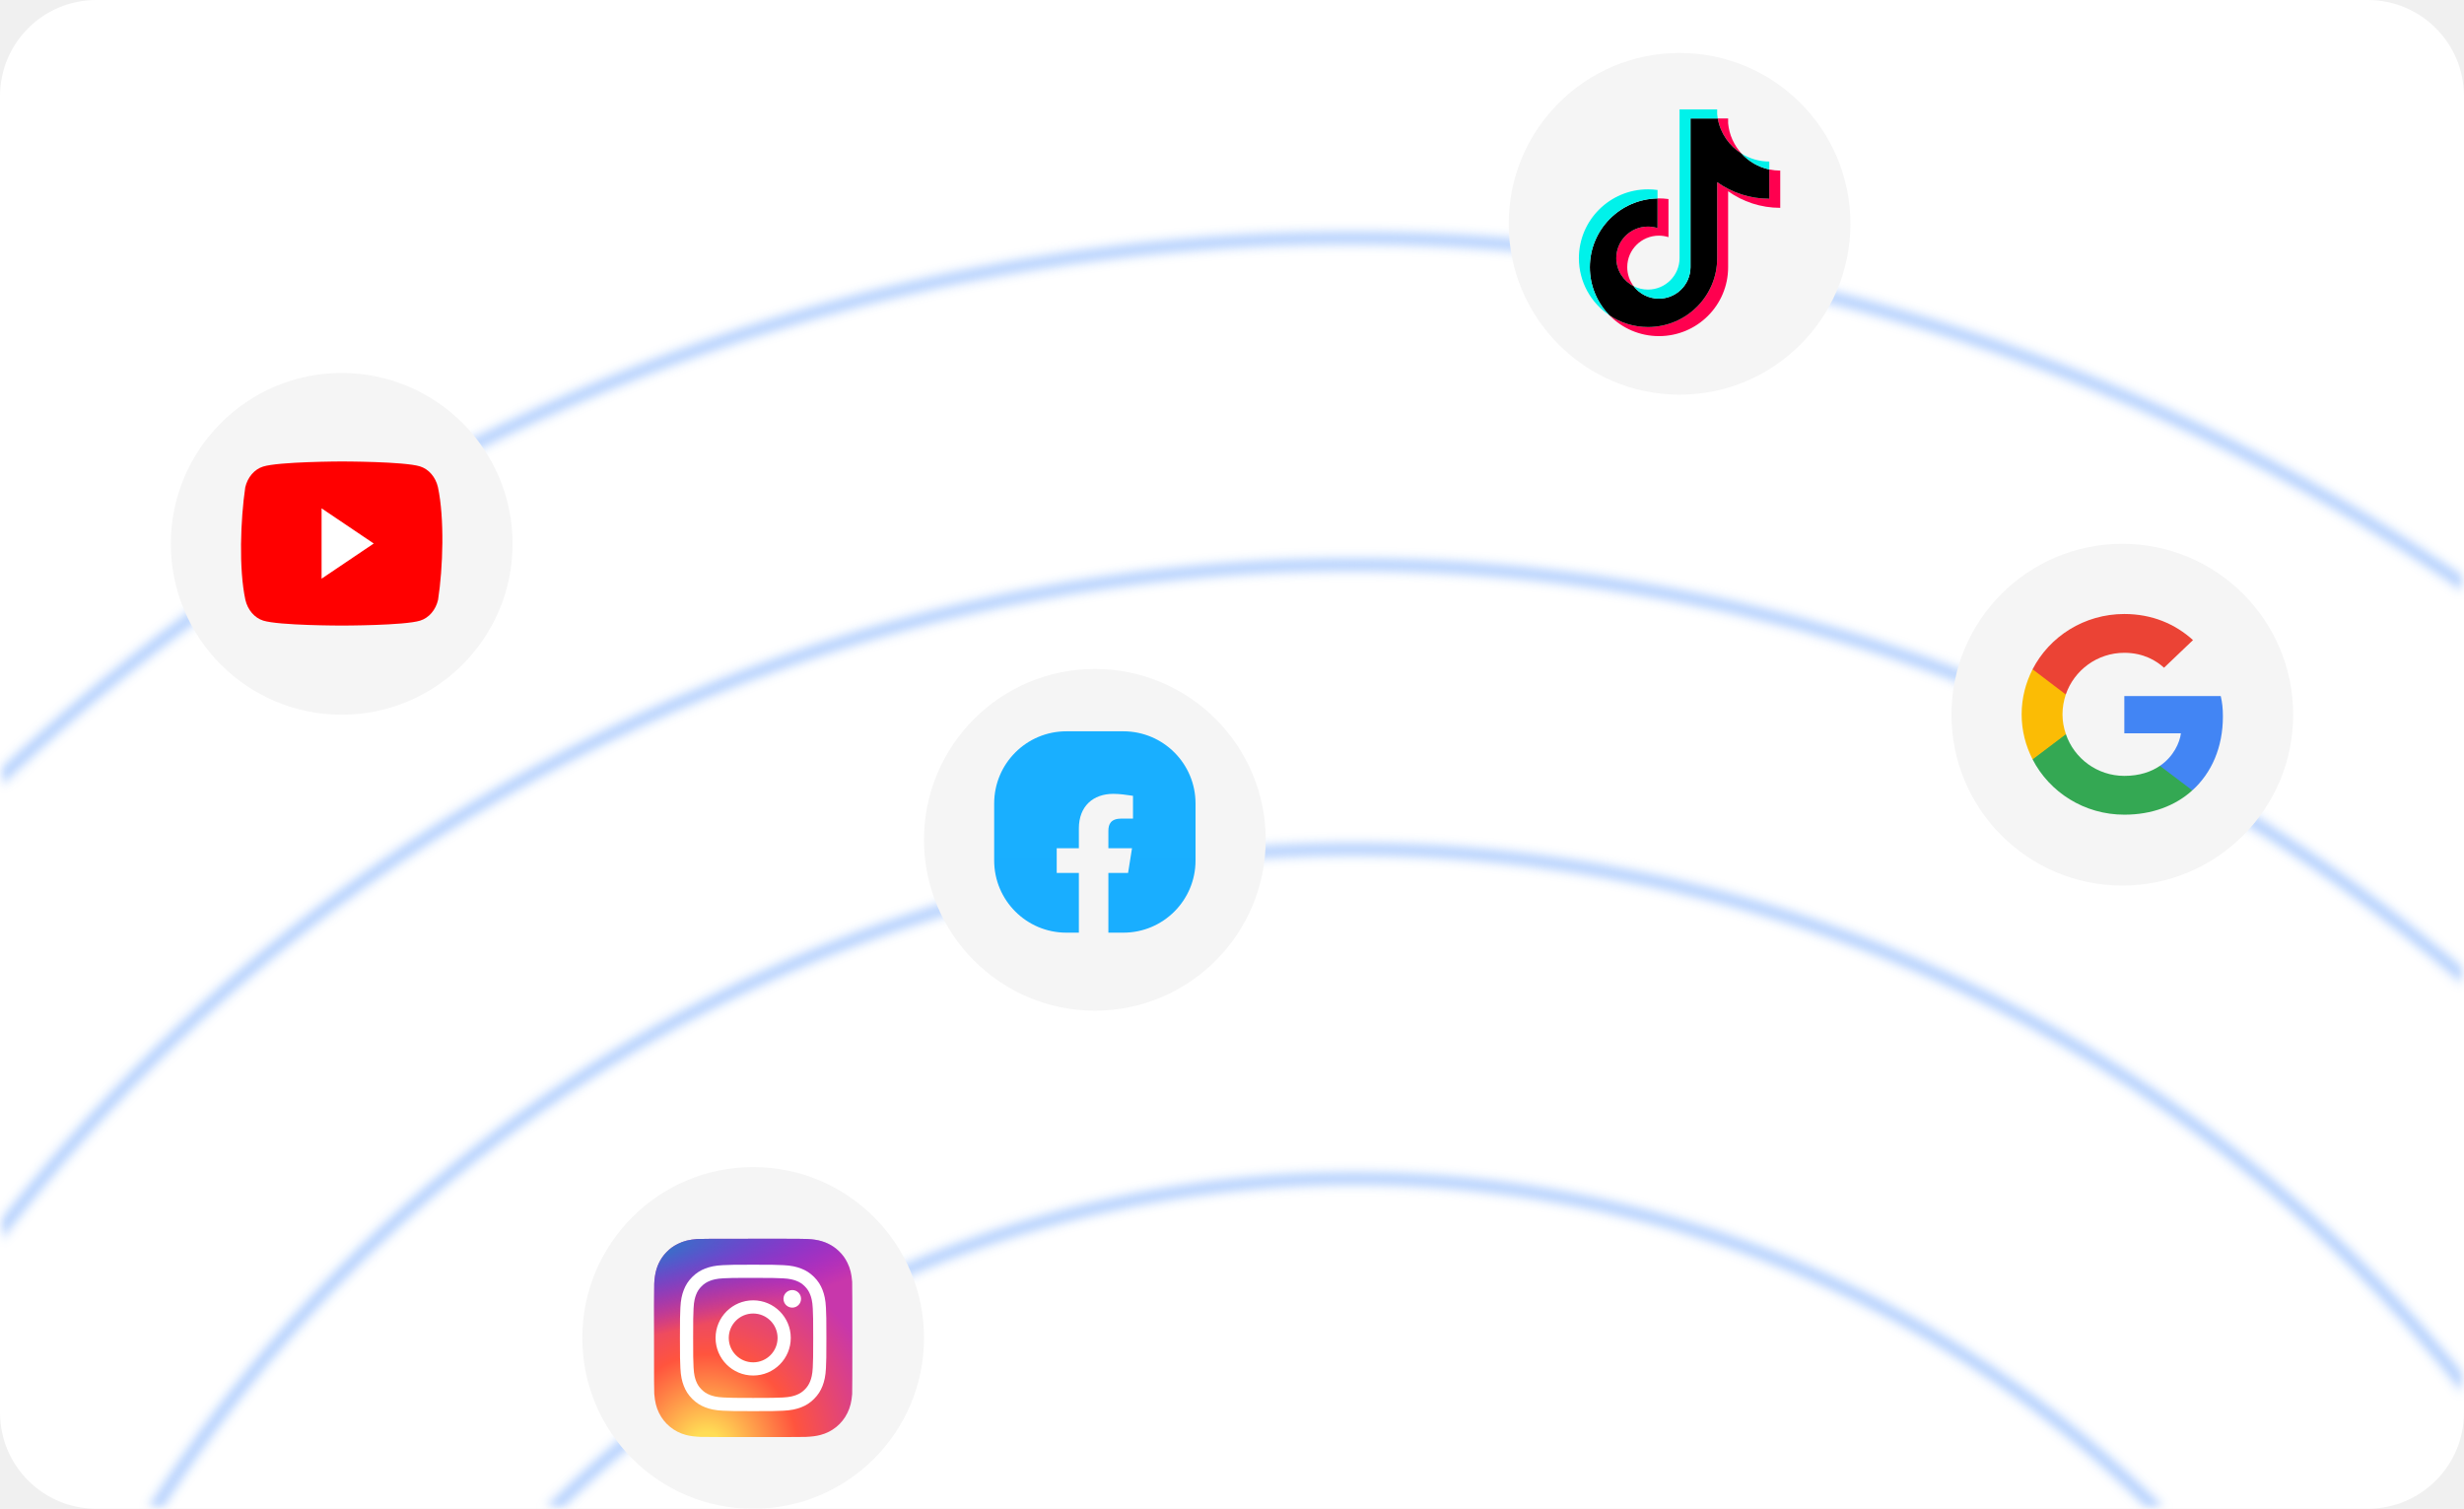
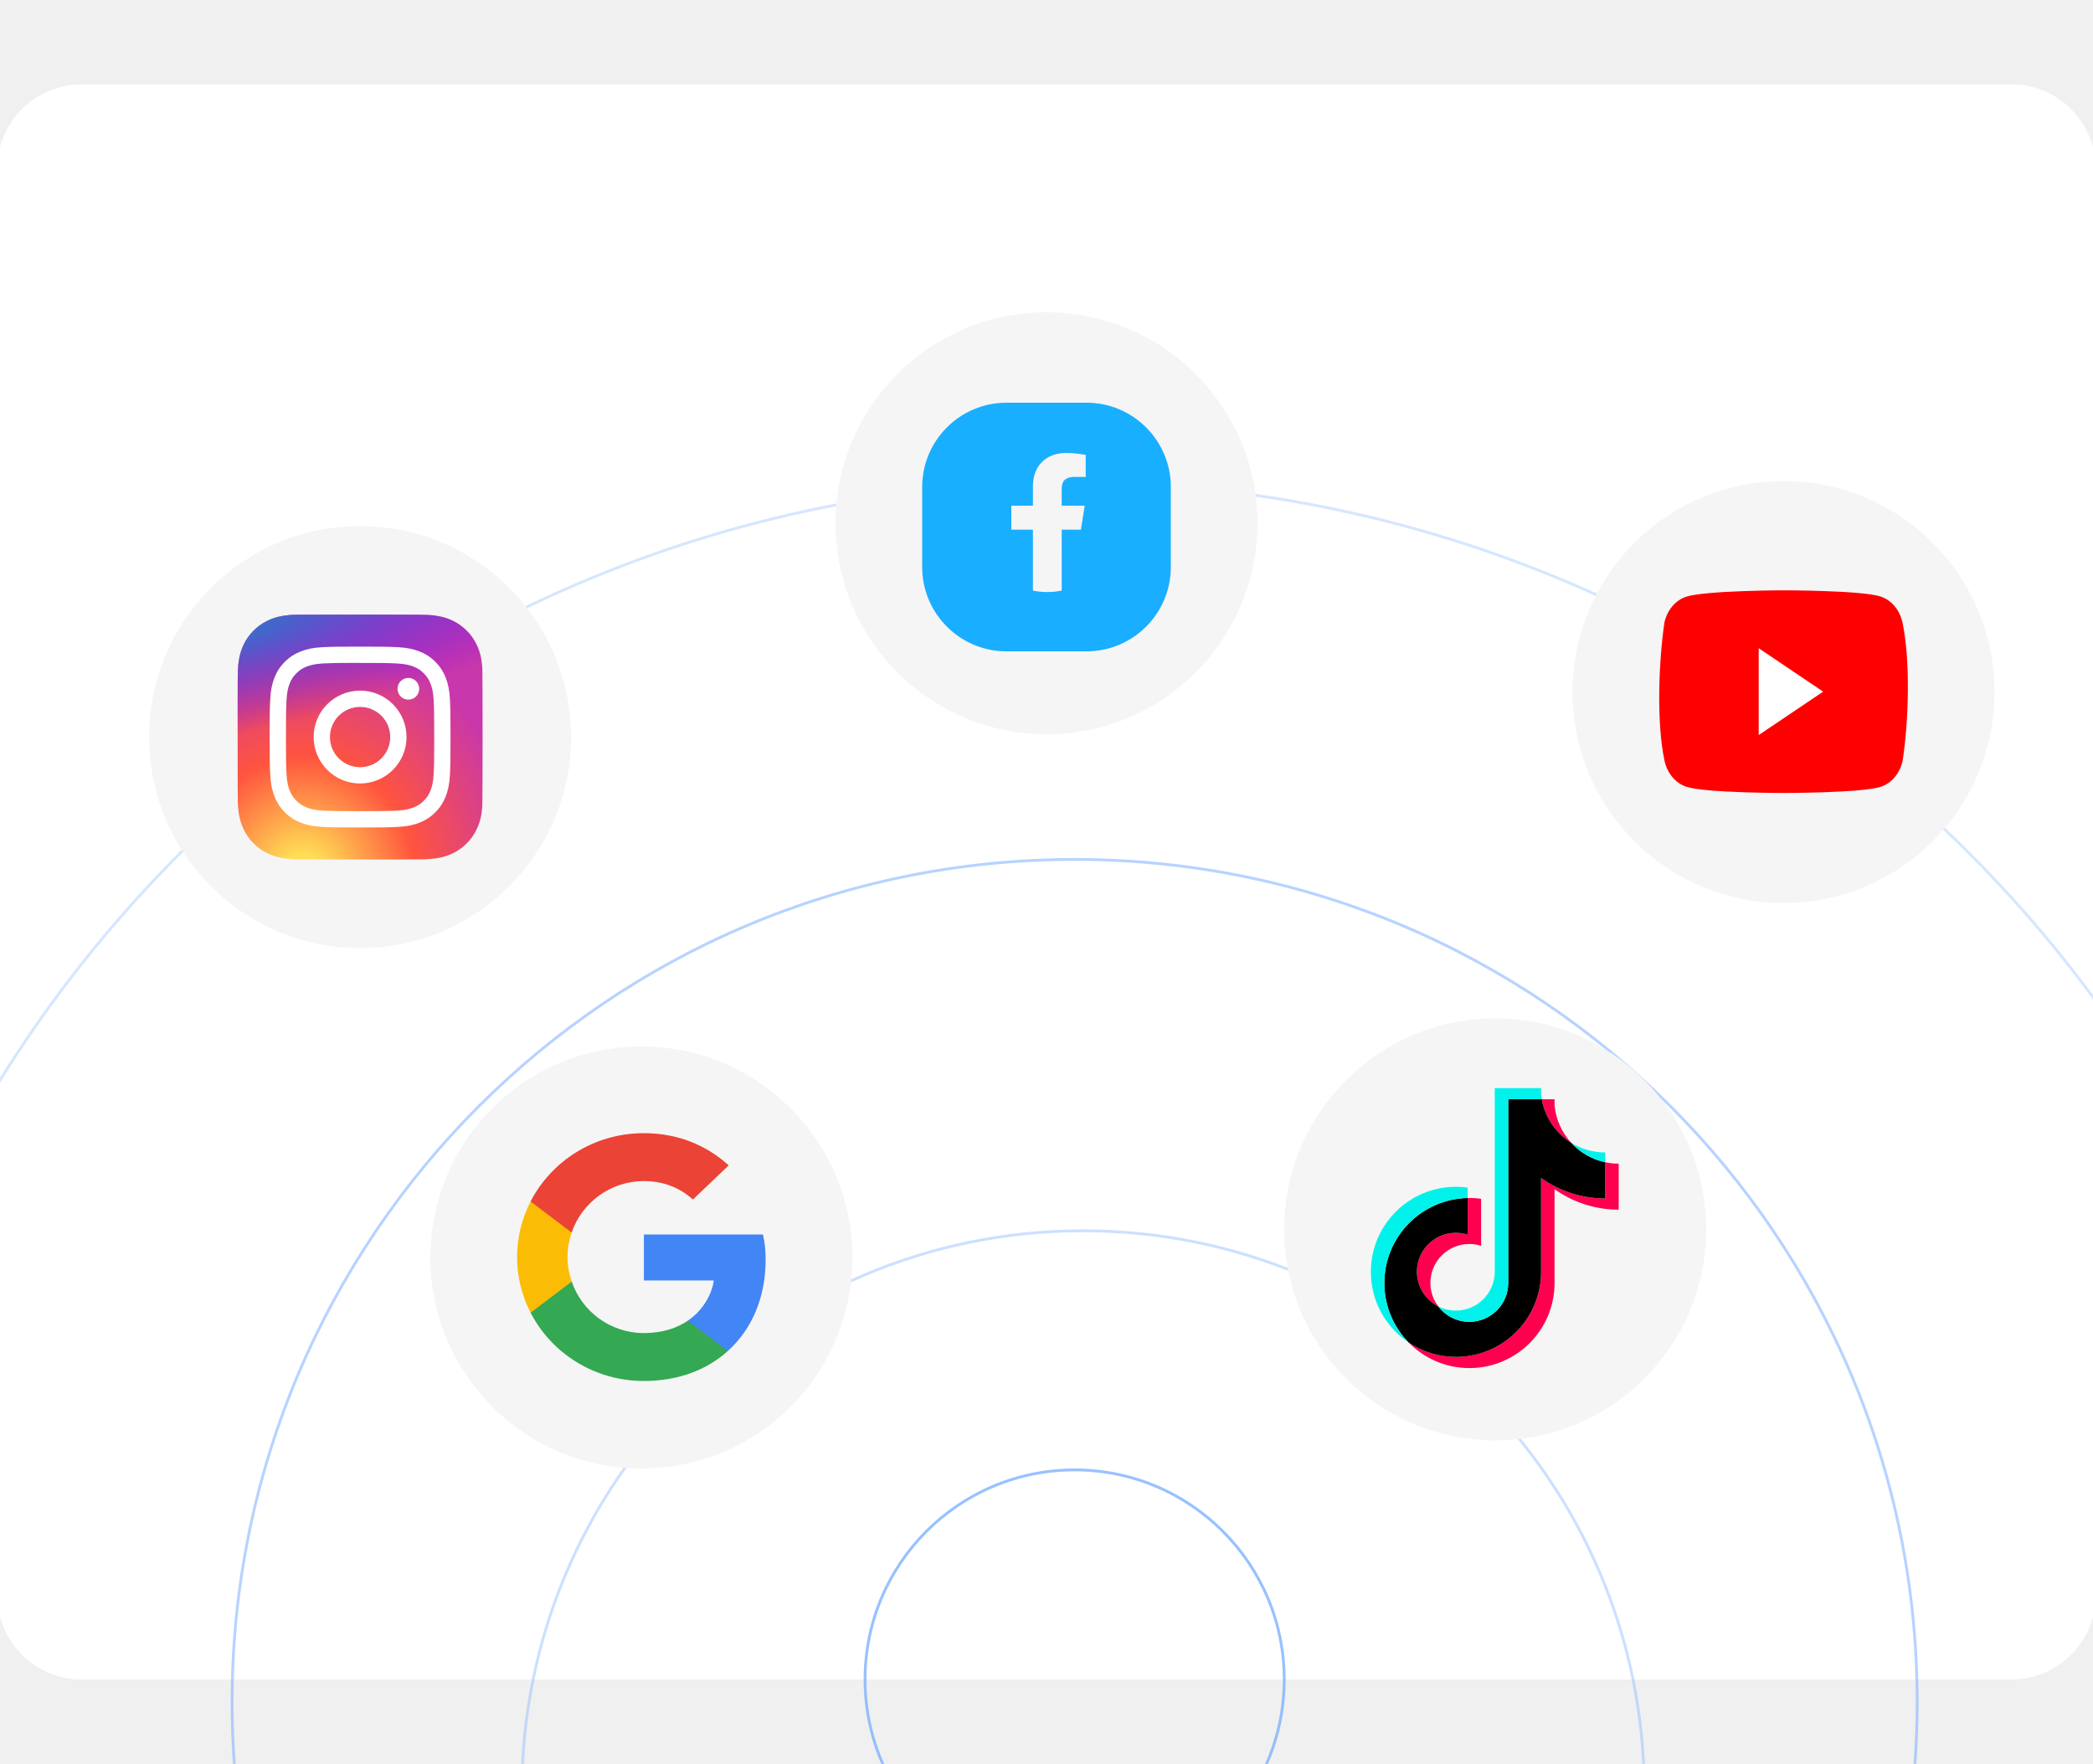
- <svg xmlns="http://www.w3.org/2000/svg" width="1024" height="627" viewBox="0 0 1024 627" fill="none">
-   <g clip-path="url(#clip0_37_253)">
-     <rect width="1024" height="627" rx="40" fill="white" />
-     <g filter="url(#filter0_f_37_253)">
-       <path d="M561.5 1728.08C1011.38 1728.08 1376.08 1363.38 1376.08 913.5C1376.08 463.618 1011.38 98.917 561.5 98.917C111.618 98.917 -253.083 463.618 -253.083 913.5C-253.083 1363.38 111.618 1728.08 561.5 1728.08Z" stroke="#126DFB" stroke-opacity="0.4" stroke-width="4" stroke-linecap="round" stroke-linejoin="round" />
+ <svg xmlns="http://www.w3.org/2000/svg" width="744" height="627" viewBox="0 0 744 627" fill="none">
+   <g clip-path="url(#clip0_44_644)">
+     <rect x="-1" y="30" width="746" height="567" rx="30" fill="white" />
+     <circle cx="382" cy="621" r="449.5" stroke="url(#paint0_linear_44_644)" stroke-opacity="0.4" />
+     <circle cx="385" cy="637" r="199.5" stroke="url(#paint1_linear_44_644)" stroke-opacity="0.5" />
+     <circle cx="382" cy="597" r="74.5" stroke="url(#paint2_linear_44_644)" />
+     <circle cx="382" cy="605" r="299.5" stroke="url(#paint3_linear_44_644)" stroke-opacity="0.7" />
+     <circle cx="128" cy="262" r="75" fill="#F5F5F5" />
+     <path d="M128.023 218.473C109.847 218.473 104.532 218.492 103.498 218.578C99.769 218.888 97.448 219.475 94.919 220.734C92.97 221.701 91.433 222.823 89.917 224.395C87.154 227.263 85.48 230.791 84.874 234.984C84.58 237.02 84.494 237.435 84.477 247.833C84.47 251.299 84.477 255.861 84.477 261.979C84.477 280.14 84.497 285.45 84.584 286.481C84.885 290.111 85.454 292.394 86.66 294.892C88.963 299.673 93.363 303.263 98.546 304.602C100.34 305.064 102.323 305.318 104.867 305.439C105.945 305.486 116.934 305.519 127.93 305.519C138.925 305.519 149.921 305.506 150.972 305.452C153.919 305.314 155.63 305.084 157.521 304.595C162.738 303.249 167.057 299.714 169.407 294.865C170.589 292.428 171.189 290.057 171.46 286.617C171.519 285.867 171.544 273.91 171.544 261.968C171.544 250.024 171.517 238.088 171.458 237.338C171.183 233.843 170.584 231.492 169.364 229.008C168.363 226.974 167.251 225.456 165.637 223.903C162.757 221.152 159.235 219.478 155.038 218.872C153.004 218.578 152.599 218.491 142.192 218.473H128.023Z" fill="url(#paint4_radial_44_644)" />
+     <path d="M128.023 218.473C109.847 218.473 104.532 218.492 103.498 218.578C99.769 218.888 97.448 219.475 94.919 220.734C92.97 221.701 91.433 222.823 89.917 224.395C87.154 227.263 85.48 230.791 84.874 234.984C84.58 237.02 84.494 237.435 84.477 247.833C84.47 251.299 84.477 255.861 84.477 261.979C84.477 280.14 84.497 285.45 84.584 286.481C84.885 290.111 85.454 292.394 86.66 294.892C88.963 299.673 93.363 303.263 98.546 304.602C100.34 305.064 102.323 305.318 104.867 305.439C105.945 305.486 116.934 305.519 127.93 305.519C138.925 305.519 149.921 305.506 150.972 305.452C153.919 305.314 155.63 305.084 157.521 304.595C162.738 303.249 167.057 299.714 169.407 294.865C170.589 292.428 171.189 290.057 171.46 286.617C171.519 285.867 171.544 273.91 171.544 261.968C171.544 250.024 171.517 238.088 171.458 237.338C171.183 233.843 170.584 231.492 169.364 229.008C168.363 226.974 167.251 225.456 165.637 223.903C162.757 221.152 159.235 219.478 155.038 218.872C153.004 218.578 152.599 218.491 142.192 218.473H128.023Z" fill="url(#paint5_radial_44_644)" />
+     <path d="M128.003 229.857C119.273 229.857 118.178 229.895 114.749 230.051C111.328 230.208 108.992 230.75 106.948 231.544C104.834 232.365 103.041 233.464 101.254 235.251C99.466 237.038 98.368 238.831 97.544 240.944C96.747 242.989 96.205 245.325 96.051 248.746C95.898 252.174 95.857 253.27 95.857 262C95.857 270.729 95.896 271.821 96.052 275.25C96.209 278.672 96.751 281.008 97.545 283.051C98.367 285.165 99.465 286.959 101.252 288.745C103.038 290.533 104.831 291.634 106.944 292.455C108.989 293.25 111.326 293.792 114.747 293.948C118.175 294.104 119.27 294.143 127.999 294.143C136.729 294.143 137.821 294.104 141.25 293.948C144.672 293.792 147.01 293.25 149.055 292.455C151.169 291.634 152.959 290.533 154.745 288.745C156.533 286.959 157.631 285.165 158.455 283.052C159.245 281.008 159.788 278.671 159.948 275.251C160.102 271.822 160.142 270.729 160.142 262C160.142 253.27 160.102 252.175 159.948 248.746C159.788 245.324 159.245 242.989 158.455 240.945C157.631 238.831 156.533 237.038 154.745 235.251C152.957 233.463 151.169 232.365 149.053 231.544C147.004 230.75 144.667 230.208 141.245 230.051C137.817 229.895 136.725 229.857 127.993 229.857H128.003ZM125.119 235.649C125.975 235.648 126.93 235.649 128.003 235.649C136.585 235.649 137.602 235.68 140.991 235.834C144.125 235.977 145.826 236.501 146.959 236.941C148.459 237.524 149.529 238.22 150.653 239.345C151.778 240.47 152.474 241.542 153.058 243.042C153.498 244.173 154.023 245.874 154.165 249.008C154.319 252.396 154.353 253.414 154.353 261.992C154.353 270.571 154.319 271.588 154.165 274.977C154.022 278.111 153.498 279.812 153.058 280.943C152.476 282.443 151.778 283.511 150.653 284.636C149.528 285.761 148.46 286.457 146.959 287.04C145.828 287.482 144.125 288.004 140.991 288.147C137.603 288.301 136.585 288.335 128.003 288.335C119.42 288.335 118.403 288.301 115.015 288.147C111.881 288.003 110.18 287.479 109.046 287.039C107.546 286.456 106.475 285.76 105.35 284.635C104.225 283.51 103.528 282.441 102.944 280.941C102.504 279.809 101.98 278.108 101.837 274.974C101.683 271.586 101.653 270.568 101.653 261.984C101.653 253.401 101.683 252.388 101.837 249C101.981 245.866 102.504 244.165 102.944 243.032C103.527 241.532 104.225 240.461 105.35 239.336C106.475 238.211 107.546 237.514 109.046 236.93C110.179 236.488 111.881 235.966 115.015 235.822C117.98 235.688 119.129 235.648 125.119 235.641V235.649ZM145.161 240.986C143.031 240.986 141.303 242.712 141.303 244.842C141.303 246.972 143.031 248.699 145.161 248.699C147.29 248.699 149.018 246.972 149.018 244.842C149.018 242.713 147.29 240.985 145.161 240.985V240.986ZM128.003 245.493C118.887 245.493 111.496 252.884 111.496 262C111.496 271.116 118.887 278.503 128.003 278.503C137.119 278.503 144.507 271.116 144.507 262C144.507 252.884 137.119 245.493 128.003 245.493ZM128.003 251.286C133.92 251.286 138.717 256.082 138.717 262C138.717 267.917 133.92 272.714 128.003 272.714C122.085 272.714 117.289 267.917 117.289 262C117.289 256.082 122.085 251.286 128.003 251.286Z" fill="white" />
+     <circle cx="228" cy="447" r="75" fill="#F5F5F5" />
+     <g clip-path="url(#clip1_44_644)">
+       <path d="M272.155 447.827C272.155 444.205 271.854 441.563 271.203 438.822H228.881V455.168H253.723C253.222 459.23 250.518 465.347 244.507 469.457L244.423 470.005L257.805 480.134L258.732 480.224C267.246 472.541 272.155 461.236 272.155 447.827Z" fill="#4285F4" />
+       <path d="M228.881 490.893C241.051 490.893 251.269 486.977 258.732 480.224L244.507 469.457C240.701 472.051 235.592 473.862 228.881 473.862C216.96 473.862 206.843 466.179 203.237 455.559L202.708 455.603L188.794 466.125L188.612 466.619C196.024 481.007 211.25 490.893 228.881 490.893Z" fill="#34A853" />
+       <path d="M203.237 455.559C202.285 452.819 201.734 449.882 201.734 446.848C201.734 443.814 202.285 440.878 203.187 438.137L203.161 437.553L189.073 426.863L188.612 427.077C185.557 433.047 183.804 439.752 183.804 446.848C183.804 453.944 185.557 460.649 188.612 466.619L203.237 455.559Z" fill="#FBBC05" />
+       <path d="M228.881 419.834C237.345 419.834 243.055 423.406 246.31 426.392L259.032 414.255C251.219 407.159 241.051 402.803 228.881 402.803C211.25 402.803 196.024 412.689 188.612 427.077L203.187 438.137C206.843 427.517 216.96 419.834 228.881 419.834Z" fill="#EB4335" />
    </g>
-     <g filter="url(#filter1_f_37_253)">
-       <path d="M562 1651.33C953.202 1651.33 1270.33 1334.2 1270.33 943C1270.33 551.798 953.202 234.667 562 234.667C170.798 234.667 -146.333 551.798 -146.333 943C-146.333 1334.2 170.798 1651.33 562 1651.33Z" stroke="#126DFB" stroke-opacity="0.4" stroke-width="4" stroke-linecap="round" stroke-linejoin="round" />
+     <circle cx="372" cy="186" r="75" fill="#F5F5F5" />
+     <rect x="327.804" y="143.143" width="88.393" height="88.393" rx="30" fill="url(#paint6_linear_44_644)" />
+     <path d="M384.226 188.284L385.59 179.758H377.405V173.789C377.405 171.402 378.258 169.526 382.009 169.526H385.931V161.682C383.715 161.341 381.327 161 379.11 161C372.119 161 367.174 165.263 367.174 172.937V179.758H359.5V188.284H367.174V209.941C368.879 210.282 370.584 210.452 372.289 210.452C373.995 210.452 375.7 210.282 377.405 209.941V188.284H384.226Z" fill="#F5F5F5" />
+     <circle cx="531.5" cy="437" r="75" fill="#F5F5F5" />
+     <g clip-path="url(#clip2_44_644)">
+       <path d="M552.595 422.704C559.023 427.295 566.897 429.997 575.402 429.997V413.643C573.793 413.644 572.187 413.476 570.612 413.143V426.015C562.108 426.015 554.235 423.314 547.805 418.723V452.095C547.805 468.79 534.261 482.322 517.555 482.322C511.322 482.322 505.528 480.439 500.715 477.21C506.208 482.822 513.869 486.304 522.344 486.304C539.051 486.304 552.596 472.771 552.596 456.076V422.704H552.595ZM558.503 406.205C555.218 402.619 553.062 397.985 552.595 392.861V390.758H548.056C549.198 397.27 553.095 402.833 558.503 406.205ZM511.282 464.399C509.446 461.994 508.454 459.052 508.459 456.028C508.459 448.392 514.654 442.201 522.297 442.201C523.721 442.201 525.137 442.419 526.494 442.849V426.13C524.908 425.913 523.307 425.821 521.706 425.855V438.868C520.348 438.438 518.932 438.219 517.507 438.22C509.864 438.22 503.669 444.411 503.669 452.047C503.669 457.447 506.766 462.121 511.282 464.399Z" fill="#FF004F" />
+       <path d="M547.805 418.722C554.235 423.313 562.108 426.015 570.612 426.015V413.142C565.866 412.132 561.663 409.653 558.504 406.205C553.095 402.833 549.199 397.27 548.056 390.758H536.134V456.075C536.107 463.69 529.922 469.855 522.296 469.855C517.802 469.855 513.809 467.715 511.281 464.399C506.765 462.121 503.669 457.446 503.669 452.047C503.669 444.412 509.863 438.221 517.506 438.221C518.971 438.221 520.382 438.449 521.706 438.868V425.855C505.293 426.194 492.093 439.594 492.093 456.075C492.093 464.302 495.38 471.76 500.715 477.21C505.528 480.439 511.322 482.323 517.555 482.323C534.262 482.323 547.806 468.789 547.806 452.095L547.805 418.722Z" fill="black" />
+       <path d="M570.612 413.142V409.662C566.332 409.668 562.135 408.47 558.503 406.205C561.718 409.722 565.952 412.147 570.612 413.142ZM548.056 390.758C547.947 390.136 547.863 389.509 547.805 388.88V386.777H531.343V452.095C531.317 459.708 525.133 465.874 517.506 465.874C515.267 465.874 513.153 465.343 511.28 464.399C513.809 467.715 517.802 469.855 522.296 469.855C529.921 469.855 536.107 463.69 536.133 456.075V390.758H548.056ZM521.706 425.855V422.15C520.331 421.962 518.944 421.868 517.556 421.868C500.848 421.868 487.304 435.401 487.304 452.095C487.304 462.56 492.627 471.784 500.715 477.209C495.38 471.76 492.093 464.302 492.093 456.075C492.093 439.595 505.293 426.194 521.706 425.855Z" fill="#00F2EA" />
    </g>
-     <g filter="url(#filter2_f_37_253)">
-       <path d="M562.5 1532.08C888.118 1532.08 1152.08 1268.12 1152.08 942.5C1152.08 616.882 888.118 352.917 562.5 352.917C236.882 352.917 -27.084 616.882 -27.084 942.5C-27.084 1268.12 236.882 1532.08 562.5 1532.08Z" stroke="#126DFB" stroke-opacity="0.4" stroke-width="4" stroke-linecap="round" stroke-linejoin="round" />
-     </g>
-     <g filter="url(#filter3_f_37_253)">
-       <path d="M563 1437.25C824.415 1437.25 1036.33 1225.14 1036.33 963.5C1036.33 701.855 824.415 489.75 563 489.75C301.585 489.75 89.666 701.855 89.666 963.5C89.666 1225.14 301.585 1437.25 563 1437.25Z" stroke="#126DFB" stroke-opacity="0.4" stroke-width="4" stroke-linecap="round" stroke-linejoin="round" />
-     </g>
-     <circle cx="313.005" cy="556.005" r="71.005" fill="#F5F5F5" />
-     <g clip-path="url(#clip1_37_253)">
-       <path d="M313.026 514.797C295.819 514.797 290.787 514.815 289.808 514.896C286.277 515.189 284.08 515.745 281.686 516.937C279.841 517.853 278.386 518.915 276.95 520.404C274.335 523.118 272.75 526.458 272.176 530.428C271.897 532.355 271.816 532.748 271.8 542.593C271.793 545.874 271.8 550.193 271.8 555.985C271.8 573.179 271.819 578.206 271.901 579.182C272.186 582.619 272.725 584.78 273.866 587.145C276.047 591.672 280.213 595.07 285.119 596.338C286.819 596.775 288.695 597.016 291.104 597.13C292.125 597.175 302.528 597.206 312.938 597.206C323.348 597.206 333.758 597.194 334.753 597.143C337.543 597.012 339.163 596.794 340.953 596.331C345.892 595.057 349.981 591.71 352.207 587.12C353.325 584.812 353.893 582.568 354.15 579.311C354.205 578.601 354.229 567.28 354.229 555.975C354.229 544.667 354.204 533.367 354.148 532.657C353.888 529.348 353.32 527.122 352.165 524.77C351.218 522.845 350.165 521.407 348.637 519.937C345.911 517.333 342.576 515.748 338.602 515.175C336.677 514.896 336.293 514.814 326.441 514.797H313.026Z" fill="url(#paint0_radial_37_253)" />
-       <path d="M313.026 514.797C295.819 514.797 290.787 514.815 289.808 514.896C286.277 515.189 284.08 515.745 281.686 516.937C279.841 517.853 278.386 518.915 276.95 520.404C274.335 523.118 272.75 526.458 272.176 530.428C271.897 532.355 271.816 532.748 271.8 542.593C271.793 545.874 271.8 550.193 271.8 555.985C271.8 573.179 271.819 578.206 271.901 579.182C272.186 582.619 272.725 584.78 273.866 587.145C276.047 591.672 280.213 595.07 285.119 596.338C286.819 596.775 288.695 597.016 291.104 597.13C292.125 597.175 302.528 597.206 312.938 597.206C323.348 597.206 333.758 597.194 334.753 597.143C337.543 597.012 339.163 596.794 340.953 596.331C345.892 595.057 349.981 591.71 352.207 587.12C353.325 584.812 353.893 582.568 354.15 579.311C354.205 578.601 354.229 567.28 354.229 555.975C354.229 544.667 354.204 533.367 354.148 532.657C353.888 529.348 353.32 527.122 352.165 524.77C351.218 522.845 350.165 521.407 348.637 519.937C345.911 517.333 342.576 515.748 338.602 515.175C336.677 514.896 336.293 514.814 326.441 514.797H313.026Z" fill="url(#paint1_radial_37_253)" />
-       <path d="M313.007 525.574C304.743 525.574 303.706 525.61 300.46 525.758C297.22 525.906 295.009 526.419 293.074 527.172C291.073 527.949 289.375 528.989 287.683 530.681C285.991 532.372 284.951 534.07 284.171 536.071C283.417 538.006 282.903 540.218 282.757 543.457C282.612 546.703 282.574 547.74 282.574 556.005C282.574 564.269 282.611 565.303 282.758 568.549C282.907 571.789 283.42 574 284.172 575.935C284.95 577.937 285.989 579.634 287.682 581.326C289.372 583.019 291.07 584.061 293.07 584.838C295.006 585.591 297.218 586.103 300.457 586.252C303.703 586.4 304.74 586.436 313.004 586.436C321.269 586.436 322.303 586.4 325.549 586.252C328.788 586.103 331.002 585.591 332.938 584.838C334.939 584.061 336.634 583.019 338.325 581.326C340.018 579.634 341.058 577.937 341.837 575.936C342.585 574 343.099 571.788 343.251 568.55C343.397 565.304 343.435 564.269 343.435 556.005C343.435 547.74 343.397 546.703 343.251 543.457C343.099 540.218 342.585 538.006 341.837 536.072C341.058 534.07 340.018 532.372 338.325 530.681C336.632 528.988 334.94 527.948 332.936 527.172C330.996 526.419 328.784 525.906 325.544 525.758C322.298 525.61 321.265 525.574 312.998 525.574H313.007ZM310.278 531.058C311.088 531.057 311.992 531.058 313.007 531.058C321.132 531.058 322.095 531.087 325.304 531.233C328.271 531.369 329.881 531.865 330.954 532.281C332.374 532.833 333.387 533.492 334.451 534.557C335.516 535.622 336.175 536.636 336.728 538.057C337.145 539.128 337.641 540.738 337.776 543.705C337.922 546.913 337.954 547.877 337.954 555.998C337.954 564.119 337.922 565.083 337.776 568.291C337.64 571.258 337.145 572.868 336.728 573.939C336.177 575.359 335.516 576.371 334.451 577.435C333.386 578.5 332.375 579.16 330.954 579.711C329.883 580.13 328.271 580.624 325.304 580.76C322.096 580.905 321.132 580.937 313.007 580.937C304.882 580.937 303.919 580.905 300.711 580.76C297.744 580.623 296.134 580.127 295.06 579.71C293.64 579.159 292.626 578.5 291.561 577.434C290.496 576.369 289.836 575.358 289.284 573.937C288.867 572.865 288.371 571.255 288.236 568.288C288.09 565.08 288.061 564.117 288.061 555.99C288.061 547.864 288.09 546.906 288.236 543.698C288.371 540.731 288.867 539.12 289.284 538.048C289.835 536.628 290.496 535.613 291.561 534.548C292.626 533.483 293.64 532.824 295.06 532.271C296.133 531.852 297.744 531.358 300.711 531.222C303.518 531.095 304.606 531.057 310.278 531.05V531.058ZM329.251 536.111C327.235 536.111 325.599 537.745 325.599 539.761C325.599 541.777 327.235 543.413 329.251 543.413C331.267 543.413 332.903 541.777 332.903 539.761C332.903 537.745 331.267 536.11 329.251 536.11V536.111ZM313.007 540.377C304.377 540.377 297.38 547.375 297.38 556.005C297.38 564.635 304.377 571.629 313.007 571.629C321.638 571.629 328.632 564.635 328.632 556.005C328.632 547.375 321.638 540.377 313.007 540.377ZM313.007 545.861C318.609 545.861 323.151 550.403 323.151 556.005C323.151 561.607 318.609 566.149 313.007 566.149C307.405 566.149 302.864 561.607 302.864 556.005C302.864 550.403 307.405 545.861 313.007 545.861Z" fill="white" />
-     </g>
-     <circle cx="882.003" cy="297.003" r="71.003" fill="#F5F5F5" />
-     <g clip-path="url(#clip2_37_253)">
-       <path d="M923.804 297.786C923.804 294.357 923.519 291.855 922.903 289.261H882.837V304.735H906.355C905.881 308.58 903.32 314.372 897.63 318.263L897.551 318.781L910.219 328.37L911.097 328.456C919.157 321.182 923.804 310.48 923.804 297.786Z" fill="#4285F4" />
-       <path d="M882.836 338.556C894.358 338.556 904.031 334.849 911.096 328.456L897.63 318.263C894.026 320.719 889.19 322.433 882.836 322.433C871.551 322.433 861.973 315.159 858.559 305.106L858.059 305.147L844.886 315.108L844.714 315.576C851.731 329.197 866.146 338.556 882.836 338.556Z" fill="#34A853" />
-       <path d="M858.559 305.106C857.658 302.511 857.137 299.731 857.137 296.859C857.137 293.986 857.658 291.207 858.512 288.612L858.488 288.06L845.15 277.939L844.714 278.142C841.822 283.794 840.162 290.141 840.162 296.859C840.162 303.577 841.822 309.924 844.714 315.576L858.559 305.106Z" fill="#FBBC05" />
-       <path d="M882.836 271.284C890.849 271.284 896.254 274.667 899.337 277.493L911.38 266.003C903.983 259.285 894.358 255.162 882.836 255.162C866.146 255.162 851.731 264.52 844.714 278.141L858.512 288.612C861.973 278.558 871.551 271.284 882.836 271.284Z" fill="#EB4335" />
-     </g>
-     <circle cx="455.005" cy="349.005" r="71.005" fill="#F5F5F5" />
-     <rect x="413.163" y="303.907" width="83.684" height="83.684" rx="30" fill="url(#paint2_linear_37_253)" />
-     <path d="M468.809 362.779L470.445 352.504H460.629V345.312C460.629 342.435 461.652 340.175 466.151 340.175H470.854V330.722C468.196 330.311 465.333 329.9 462.674 329.9C454.289 329.9 448.359 335.037 448.359 344.285V352.504H439.156V362.779H448.359V388.877C450.404 389.288 452.449 389.494 454.494 389.494C456.539 389.494 458.584 389.288 460.629 388.877V362.779H468.809Z" fill="#F5F5F5" />
-     <circle cx="698.005" cy="93.005" r="71.005" fill="#F5F5F5" />
-     <g clip-path="url(#clip3_37_253)">
-       <path d="M718.181 79.47C724.286 83.817 731.766 86.375 739.845 86.375V70.892C738.316 70.893 736.791 70.734 735.295 70.418V82.605C727.217 82.605 719.738 80.048 713.631 75.701V107.296C713.631 123.101 700.766 135.913 684.897 135.913C678.976 135.913 673.473 134.13 668.901 131.073C674.119 136.386 681.396 139.682 689.446 139.682C705.316 139.682 718.181 126.87 718.181 111.064V79.47H718.181ZM723.793 63.851C720.673 60.456 718.624 56.068 718.181 51.217V49.226H713.869C714.955 55.391 718.656 60.658 723.793 63.851ZM678.938 118.944C677.195 116.668 676.253 113.883 676.257 111.019C676.257 103.79 682.141 97.929 689.401 97.929C690.754 97.929 692.099 98.135 693.388 98.543V82.714C691.882 82.509 690.361 82.421 688.841 82.454V94.773C687.55 94.366 686.205 94.159 684.852 94.16C677.592 94.16 671.708 100.021 671.708 107.251C671.708 112.362 674.649 116.788 678.938 118.944Z" fill="#FF004F" />
-       <path d="M713.631 75.701C719.739 80.047 727.217 82.605 735.295 82.605V70.418C730.786 69.462 726.794 67.115 723.793 63.851C718.656 60.658 714.955 55.391 713.869 49.226H702.545V111.064C702.519 118.273 696.645 124.11 689.401 124.11C685.132 124.11 681.339 122.083 678.937 118.944C674.648 116.788 671.707 112.362 671.707 107.251C671.707 100.022 677.591 94.161 684.851 94.161C686.242 94.161 687.583 94.376 688.84 94.774V82.454C673.25 82.775 660.712 95.461 660.712 111.064C660.712 118.853 663.834 125.914 668.902 131.073C673.473 134.13 678.977 135.913 684.898 135.913C700.767 135.913 713.632 123.101 713.632 107.296L713.631 75.701Z" fill="black" />
-       <path d="M735.295 70.418V67.123C731.229 67.129 727.243 65.995 723.793 63.85C726.847 67.18 730.868 69.476 735.295 70.418ZM713.869 49.226C713.766 48.637 713.686 48.044 713.631 47.448V45.457H697.995V107.296C697.97 114.504 692.096 120.341 684.851 120.341C682.724 120.341 680.716 119.838 678.937 118.945C681.339 122.084 685.132 124.11 689.401 124.11C696.644 124.11 702.519 118.273 702.545 111.064V49.226H713.869ZM688.841 82.454V78.946C687.534 78.768 686.217 78.679 684.898 78.679C669.028 78.679 656.163 91.492 656.163 107.296C656.163 117.204 661.219 125.936 668.902 131.072C663.834 125.914 660.712 118.852 660.712 111.064C660.712 95.461 673.25 82.775 688.841 82.454Z" fill="#00F2EA" />
-     </g>
-     <circle cx="142.005" cy="226.005" r="71.005" fill="#F5F5F5" />
-     <g clip-path="url(#clip4_37_253)">
-       <path d="M181.999 202.45C181.519 200.386 180.583 198.504 179.283 196.992C177.984 195.48 176.367 194.39 174.593 193.831C168.099 191.771 141.962 191.771 141.962 191.771C141.962 191.771 115.825 191.833 109.331 193.894C107.557 194.452 105.94 195.542 104.64 197.054C103.341 198.566 102.405 200.448 101.925 202.513C99.96 215.939 99.198 236.399 101.979 249.288C102.459 251.352 103.395 253.234 104.694 254.746C105.994 256.258 107.611 257.348 109.385 257.907C115.879 259.968 142.016 259.968 142.016 259.968C142.016 259.968 168.152 259.968 174.646 257.907C176.42 257.348 178.037 256.259 179.337 254.746C180.636 253.234 181.572 251.353 182.052 249.288C184.124 235.843 184.763 215.396 181.999 202.45Z" fill="#FF0000" />
-       <path d="M133.643 240.482L155.325 225.869L133.643 211.255V240.482Z" fill="white" />
+     <circle cx="634" cy="246" r="75" fill="#F5F5F5" />
+     <g clip-path="url(#clip3_44_644)">
+       <path d="M676.244 221.119C675.737 218.939 674.748 216.952 673.376 215.354C672.003 213.757 670.295 212.606 668.422 212.016C661.562 209.839 633.955 209.839 633.955 209.839C633.955 209.839 606.347 209.905 599.488 212.082C597.614 212.672 595.906 213.823 594.533 215.42C593.161 217.018 592.172 219.005 591.665 221.186C589.59 235.368 588.785 256.978 591.722 270.593C592.229 272.774 593.218 274.761 594.59 276.358C595.963 277.956 597.671 279.107 599.545 279.697C606.404 281.874 634.012 281.874 634.012 281.874C634.012 281.874 661.619 281.874 668.478 279.697C670.352 279.107 672.06 277.956 673.432 276.359C674.805 274.761 675.794 272.774 676.301 270.593C678.489 256.391 679.164 234.794 676.244 221.119Z" fill="#FF0000" />
+       <path d="M625.168 261.292L648.07 245.856L625.168 230.42V261.292Z" fill="white" />
    </g>
  </g>
  <defs>
-     <filter id="filter0_f_37_253" x="-421" y="-69" width="1965" height="1965" filterUnits="userSpaceOnUse" color-interpolation-filters="sRGB">
-       <feFlood flood-opacity="0" result="BackgroundImageFix" />
-       <feBlend mode="normal" in="SourceGraphic" in2="BackgroundImageFix" result="shape" />
-       <feGaussianBlur stdDeviation="2.5" result="effect1_foregroundBlur_37_253" />
-     </filter>
-     <filter id="filter1_f_37_253" x="-293" y="88" width="1710" height="1710" filterUnits="userSpaceOnUse" color-interpolation-filters="sRGB">
-       <feFlood flood-opacity="0" result="BackgroundImageFix" />
-       <feBlend mode="normal" in="SourceGraphic" in2="BackgroundImageFix" result="shape" />
-       <feGaussianBlur stdDeviation="2.5" result="effect1_foregroundBlur_37_253" />
-     </filter>
-     <filter id="filter2_f_37_253" x="-150" y="230" width="1425" height="1425" filterUnits="userSpaceOnUse" color-interpolation-filters="sRGB">
-       <feFlood flood-opacity="0" result="BackgroundImageFix" />
-       <feBlend mode="normal" in="SourceGraphic" in2="BackgroundImageFix" result="shape" />
-       <feGaussianBlur stdDeviation="2.5" result="effect1_foregroundBlur_37_253" />
-     </filter>
-     <filter id="filter3_f_37_253" x="-10" y="390" width="1146" height="1147" filterUnits="userSpaceOnUse" color-interpolation-filters="sRGB">
-       <feFlood flood-opacity="0" result="BackgroundImageFix" />
-       <feBlend mode="normal" in="SourceGraphic" in2="BackgroundImageFix" result="shape" />
-       <feGaussianBlur stdDeviation="2.5" result="effect1_foregroundBlur_37_253" />
-     </filter>
-     <radialGradient id="paint0_radial_37_253" cx="0" cy="0" r="1" gradientUnits="userSpaceOnUse" gradientTransform="translate(293.693 603.554) rotate(-90) scale(81.6739 75.9839)">
+     <linearGradient id="paint0_linear_44_644" x1="-68" y1="621" x2="832" y2="621" gradientUnits="userSpaceOnUse">
+       <stop offset="0.562" stop-color="#7FB1FF" stop-opacity="0.8" />
+     </linearGradient>
+     <linearGradient id="paint1_linear_44_644" x1="185" y1="637" x2="585" y2="637" gradientUnits="userSpaceOnUse">
+       <stop offset="0.562" stop-color="#7FB1FF" stop-opacity="0.8" />
+     </linearGradient>
+     <linearGradient id="paint2_linear_44_644" x1="307" y1="597" x2="457" y2="597" gradientUnits="userSpaceOnUse">
+       <stop offset="0.562" stop-color="#7FB1FF" stop-opacity="0.8" />
+     </linearGradient>
+     <linearGradient id="paint3_linear_44_644" x1="82" y1="605" x2="682" y2="605" gradientUnits="userSpaceOnUse">
+       <stop offset="0.562" stop-color="#7FB1FF" stop-opacity="0.8" />
+     </linearGradient>
+     <radialGradient id="paint4_radial_44_644" cx="0" cy="0" r="1" gradientUnits="userSpaceOnUse" gradientTransform="translate(107.602 312.224) rotate(-90) scale(86.2692 80.259)">
      <stop stop-color="#FFDD55" />
      <stop offset="0.1" stop-color="#FFDD55" />
      <stop offset="0.5" stop-color="#FF543E" />
      <stop offset="1" stop-color="#C837AB" />
    </radialGradient>
-     <radialGradient id="paint1_radial_37_253" cx="0" cy="0" r="1" gradientTransform="matrix(7.16776 35.7984 -147.6 29.5537 257.989 520.733)" gradientUnits="userSpaceOnUse">
+     <radialGradient id="paint5_radial_44_644" cx="0" cy="0" r="1" gradientTransform="matrix(7.57105 37.8126 -155.904 31.2165 69.889 224.744)" gradientUnits="userSpaceOnUse">
      <stop stop-color="#3771C8" />
      <stop offset="0.128" stop-color="#3771C8" />
      <stop offset="1" stop-color="#6600FF" stop-opacity="0" />
    </radialGradient>
-     <linearGradient id="paint2_linear_37_253" x1="4597.39" y1="8427.83" x2="4597.39" y2="303.907" gradientUnits="userSpaceOnUse">
+     <linearGradient id="paint6_linear_44_644" x1="4747.45" y1="8724.15" x2="4747.45" y2="143.143" gradientUnits="userSpaceOnUse">
      <stop stop-color="#0062E0" />
      <stop offset="1" stop-color="#19AFFF" />
    </linearGradient>
-     <clipPath id="clip0_37_253">
-       <rect width="1024" height="627" rx="40" fill="white" />
+     <clipPath id="clip0_44_644">
+       <rect width="744" height="627" rx="40" fill="white" />
    </clipPath>
-     <clipPath id="clip1_37_253">
-       <rect width="83.687" height="83.684" fill="white" transform="translate(271.163 514.163)" />
+     <clipPath id="clip1_44_644">
+       <rect width="88.393" height="88.393" fill="white" transform="translate(183.804 402.803)" />
    </clipPath>
-     <clipPath id="clip2_37_253">
-       <rect width="83.682" height="83.682" fill="white" transform="translate(840.162 255.162)" />
+     <clipPath id="clip2_44_644">
+       <rect width="88.101" height="99.777" fill="white" transform="translate(487.304 386.777)" />
    </clipPath>
-     <clipPath id="clip3_37_253">
-       <rect width="83.684" height="94.462" fill="white" transform="translate(656.163 45.457)" />
-     </clipPath>
-     <clipPath id="clip4_37_253">
-       <rect width="83.684" height="68.469" fill="white" transform="translate(100.163 191.771)" />
+     <clipPath id="clip3_44_644">
+       <rect width="88.393" height="72.321" fill="white" transform="translate(589.804 209.839)" />
    </clipPath>
  </defs>
</svg>
